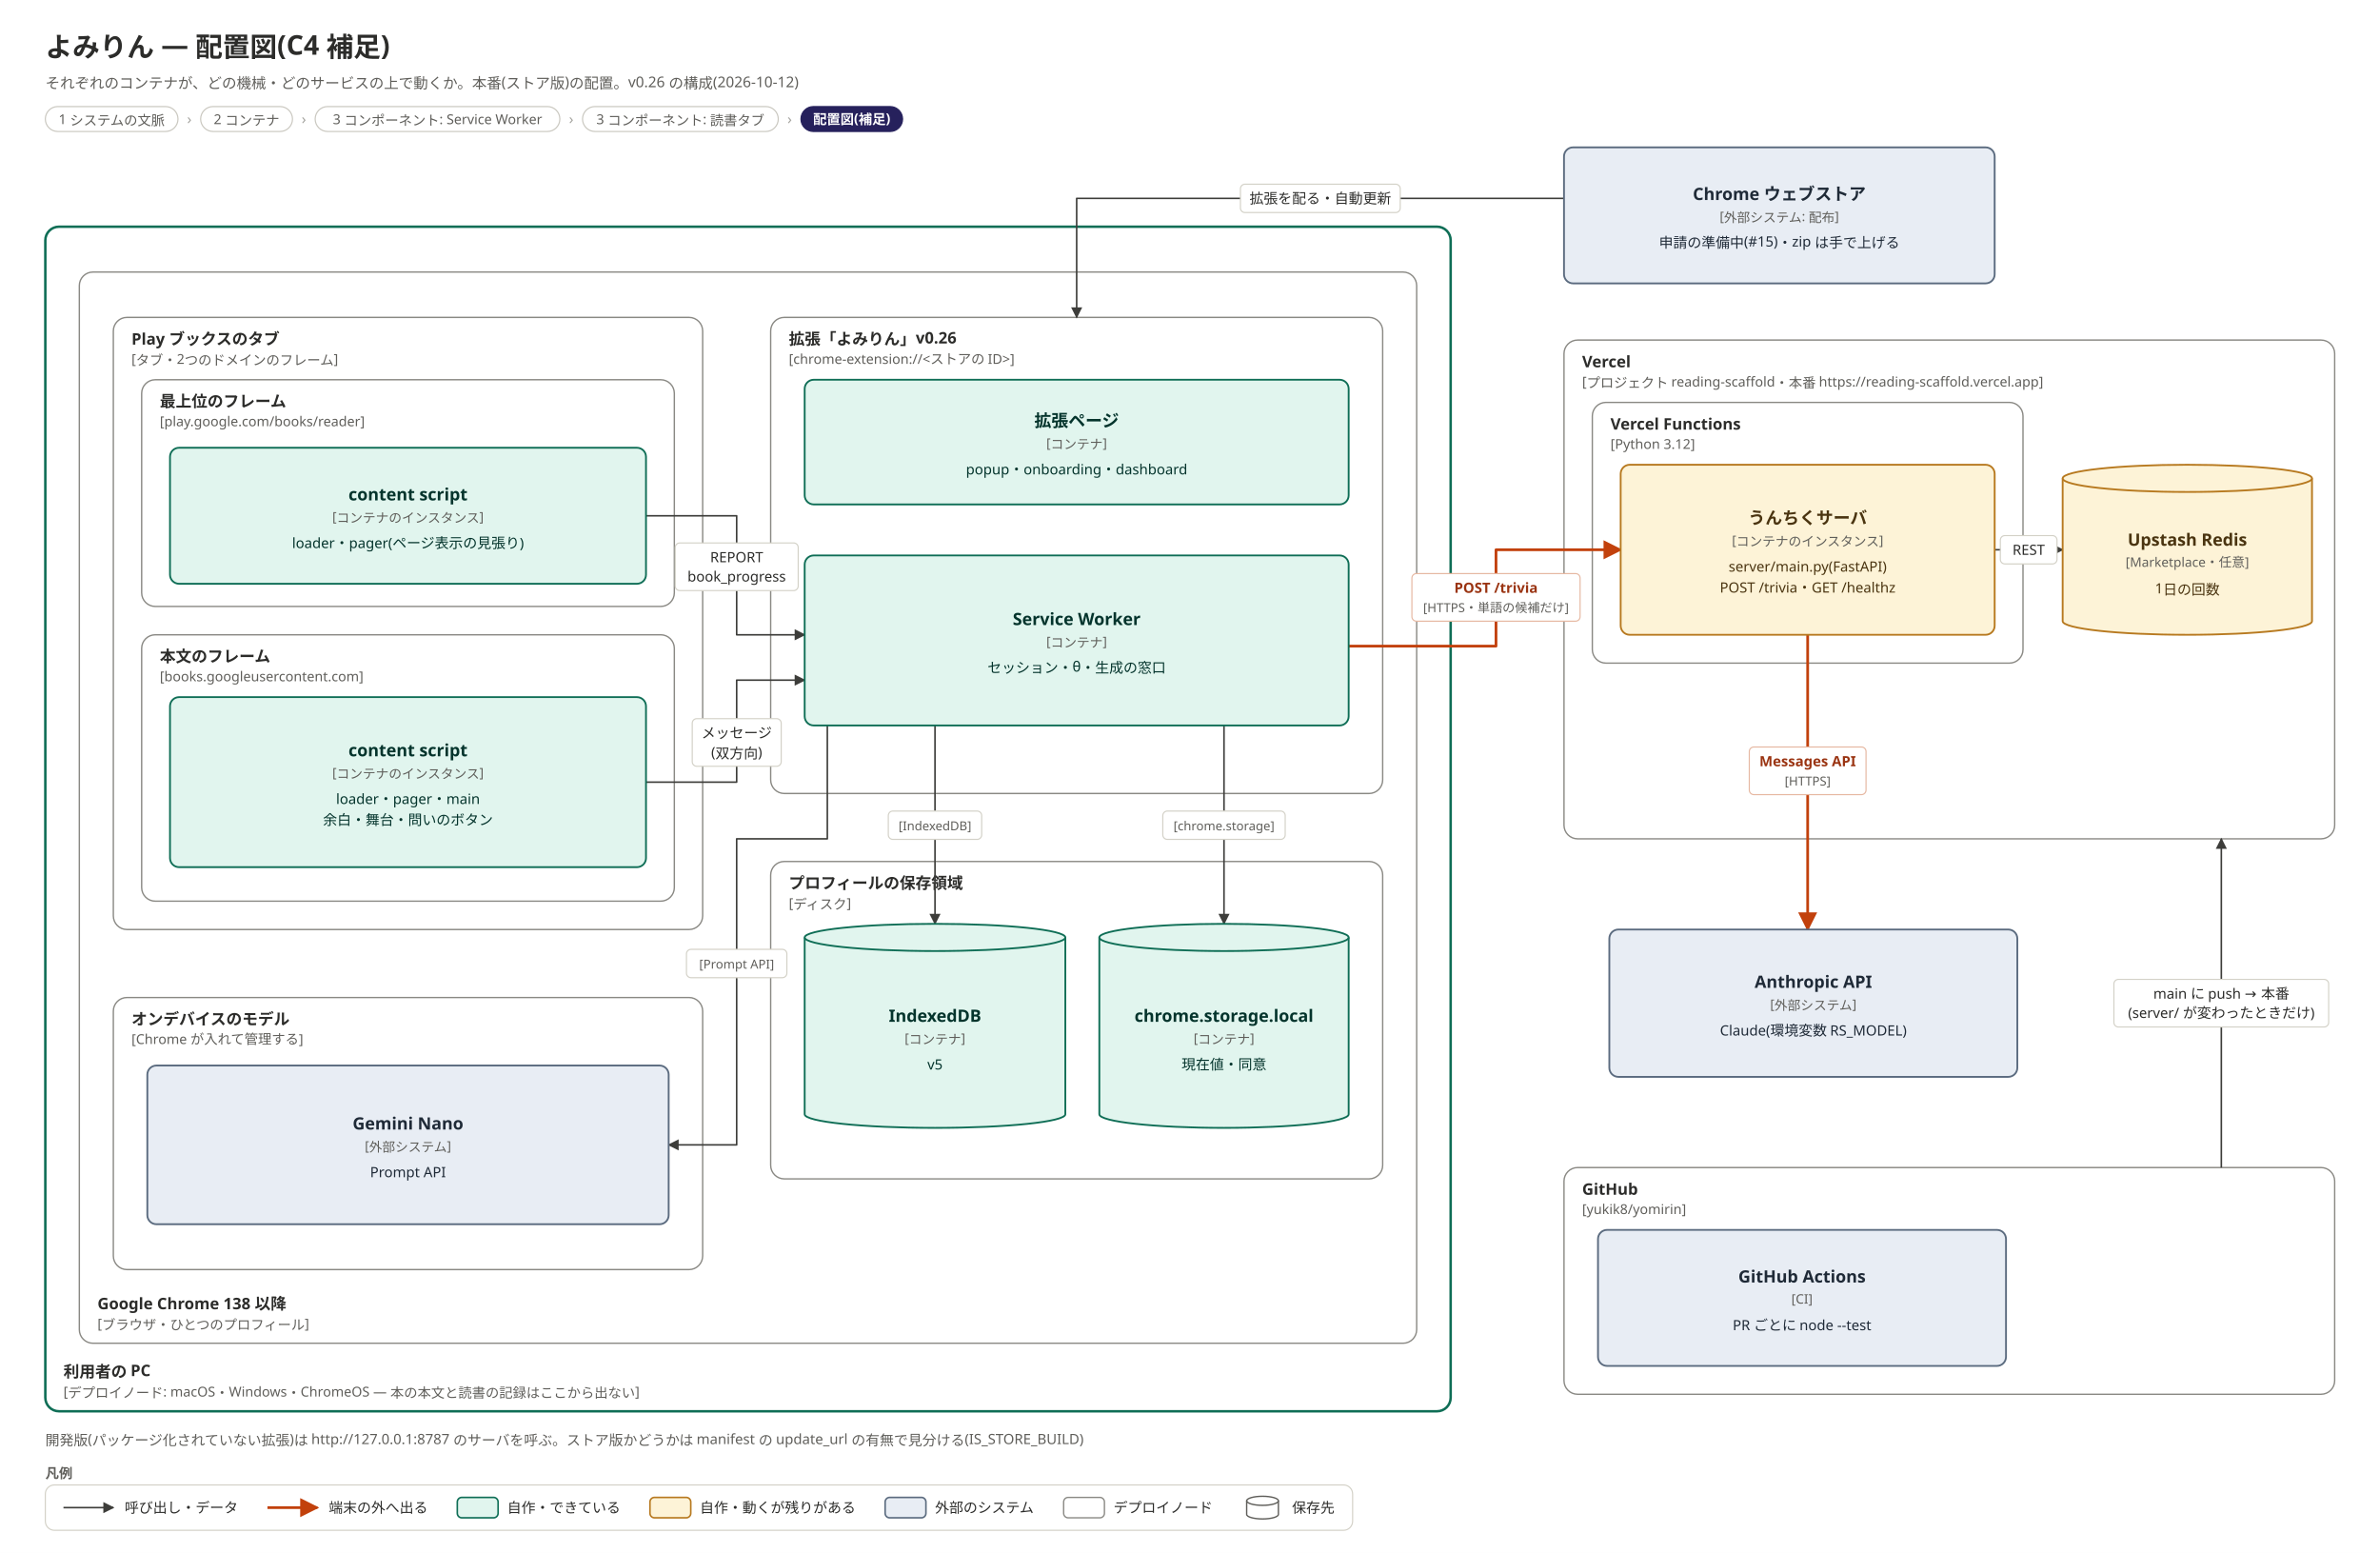
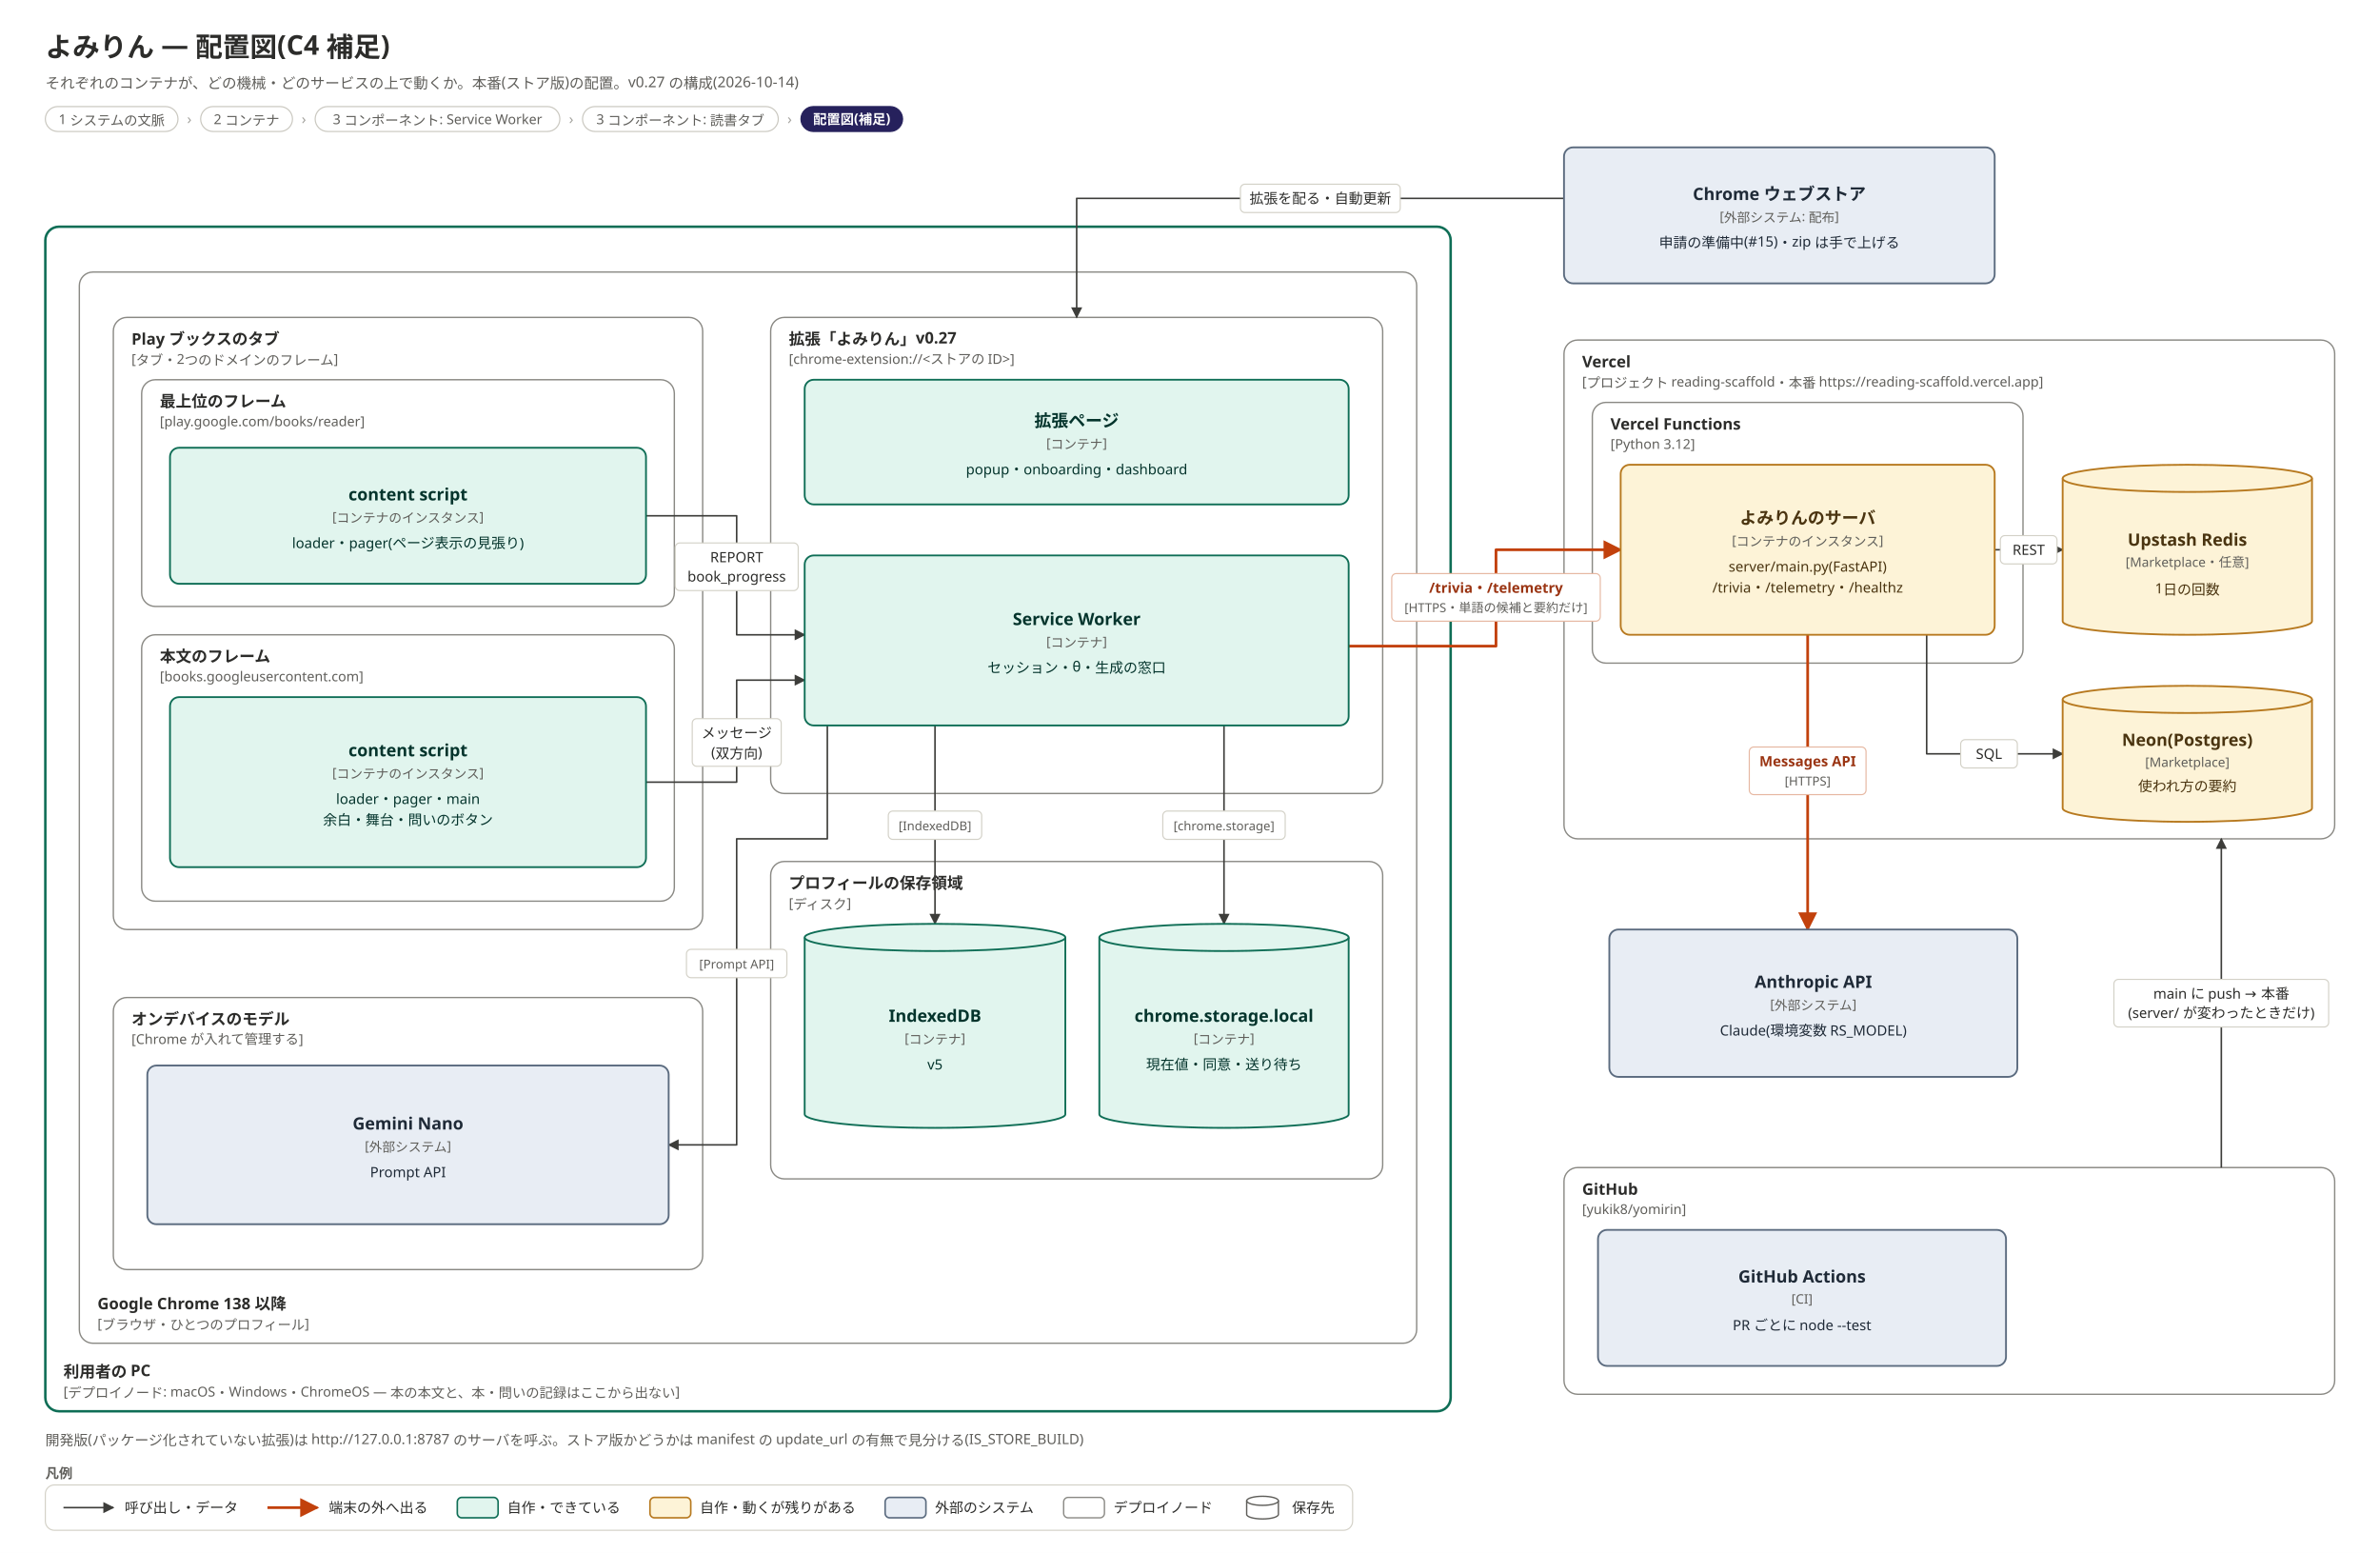
<svg xmlns="http://www.w3.org/2000/svg" viewBox="0 0 2100 1370" width="2100" height="1370" font-family="'Hiragino Sans','Hiragino Kaku Gothic ProN','Noto Sans JP','Yu Gothic',sans-serif">
  <defs>
    <marker id="a-main" viewBox="0 0 10 10" refX="9" refY="5" markerWidth="5.5" markerHeight="5.5" orient="auto-start-reverse">
      <path d="M0,0 L10,5 L0,10 z" fill="#534ab7" />
    </marker>
    <marker id="a-call" viewBox="0 0 10 10" refX="9" refY="5" markerWidth="7" markerHeight="7" orient="auto-start-reverse">
      <path d="M0,0 L10,5 L0,10 z" fill="#3d3d3a" />
    </marker>
    <marker id="a-user" viewBox="0 0 10 10" refX="9" refY="5" markerWidth="7" markerHeight="7" orient="auto-start-reverse">
      <path d="M0,0 L10,5 L0,10 z" fill="#a3a29d" />
    </marker>
    <marker id="a-egress" viewBox="0 0 10 10" refX="9" refY="5" markerWidth="7" markerHeight="7" orient="auto-start-reverse">
      <path d="M0,0 L10,5 L0,10 z" fill="#c2410c" />
    </marker>
  </defs>
  <rect width="2100" height="1370" fill="#ffffff" />
  <rect x="40" y="200" width="1240" height="1045" rx="12" fill="none" stroke="#0f6e56" stroke-width="2.2" />
  <text x="56" y="1215" font-size="14" font-weight="700" fill="#2c2c2a">利用者の PC</text>
-   <text x="56" y="1232" font-size="12" fill="#5f5e5a">[デプロイノード: macOS・Windows・ChromeOS — 本の本文と読書の記録はここから出ない]</text>
+   <text x="56" y="1232" font-size="12" fill="#5f5e5a">[デプロイノード: macOS・Windows・ChromeOS — 本の本文と、本・問いの記録はここから出ない]</text>
  <rect x="70" y="240" width="1180" height="945" rx="12" fill="none" stroke="#8a8984" stroke-width="1.2" />
  <text x="86" y="1155" font-size="14" font-weight="700" fill="#2c2c2a">Google Chrome 138 以降</text>
  <text x="86" y="1172" font-size="12" fill="#5f5e5a">[ブラウザ・ひとつのプロフィール]</text>
  <rect x="100" y="280" width="520" height="540" rx="12" fill="none" stroke="#8a8984" stroke-width="1.2" />
  <text x="116" y="304" font-size="14" font-weight="700" fill="#2c2c2a">Play ブックスのタブ</text>
  <text x="116" y="321" font-size="12" fill="#5f5e5a">[タブ・2つのドメインのフレーム]</text>
  <rect x="125" y="335" width="470" height="200" rx="12" fill="none" stroke="#8a8984" stroke-width="1.2" />
  <text x="141" y="359" font-size="14" font-weight="700" fill="#2c2c2a">最上位のフレーム</text>
  <text x="141" y="376" font-size="12" fill="#5f5e5a">[play.google.com/books/reader]</text>
  <rect x="125" y="560" width="470" height="235" rx="12" fill="none" stroke="#8a8984" stroke-width="1.2" />
  <text x="141" y="584" font-size="14" font-weight="700" fill="#2c2c2a">本文のフレーム</text>
  <text x="141" y="601" font-size="12" fill="#5f5e5a">[books.googleusercontent.com]</text>
  <rect x="680" y="280" width="540" height="420" rx="12" fill="none" stroke="#8a8984" stroke-width="1.2" />
-   <text x="696" y="304" font-size="14" font-weight="700" fill="#2c2c2a">拡張「よみりん」v0.26</text>
+   <text x="696" y="304" font-size="14" font-weight="700" fill="#2c2c2a">拡張「よみりん」v0.27</text>
  <text x="696" y="321" font-size="12" fill="#5f5e5a">[chrome-extension://&lt;ストアの ID&gt;]</text>
  <rect x="680" y="760" width="540" height="280" rx="12" fill="none" stroke="#8a8984" stroke-width="1.2" />
  <text x="696" y="784" font-size="14" font-weight="700" fill="#2c2c2a">プロフィールの保存領域</text>
  <text x="696" y="801" font-size="12" fill="#5f5e5a">[ディスク]</text>
  <rect x="100" y="880" width="520" height="240" rx="12" fill="none" stroke="#8a8984" stroke-width="1.2" />
  <text x="116" y="904" font-size="14" font-weight="700" fill="#2c2c2a">オンデバイスのモデル</text>
  <text x="116" y="921" font-size="12" fill="#5f5e5a">[Chrome が入れて管理する]</text>
  <rect x="1380" y="300" width="680" height="440" rx="12" fill="none" stroke="#8a8984" stroke-width="1.2" />
  <text x="1396" y="324" font-size="14" font-weight="700" fill="#2c2c2a">Vercel</text>
  <text x="1396" y="341" font-size="12" fill="#5f5e5a">[プロジェクト reading-scaffold・本番 https://reading-scaffold.vercel.app]</text>
  <rect x="1405" y="355" width="380" height="230" rx="12" fill="none" stroke="#8a8984" stroke-width="1.2" />
  <text x="1421" y="379" font-size="14" font-weight="700" fill="#2c2c2a">Vercel Functions</text>
  <text x="1421" y="396" font-size="12" fill="#5f5e5a">[Python 3.12]</text>
  <rect x="1380" y="1030" width="680" height="200" rx="12" fill="none" stroke="#8a8984" stroke-width="1.2" />
  <text x="1396" y="1054" font-size="14" font-weight="700" fill="#2c2c2a">GitHub</text>
  <text x="1396" y="1071" font-size="12" fill="#5f5e5a">[yukik8/yomirin]</text>
  <path d="M570,455 L650,455 L650,560 L710,560" fill="none" stroke="#3d3d3a" stroke-width="1.4" stroke-linejoin="round" marker-end="url(#a-call)" />
  <path d="M570,690 L650,690 L650,600 L710,600" fill="none" stroke="#3d3d3a" stroke-width="1.4" stroke-linejoin="round" marker-end="url(#a-call)" />
  <path d="M825,640 L825,815" fill="none" stroke="#3d3d3a" stroke-width="1.4" stroke-linejoin="round" marker-end="url(#a-call)" />
  <path d="M1080,640 L1080,815" fill="none" stroke="#3d3d3a" stroke-width="1.4" stroke-linejoin="round" marker-end="url(#a-call)" />
  <path d="M730,640 L730,740 L650,740 L650,1010 L590,1010" fill="none" stroke="#3d3d3a" stroke-width="1.4" stroke-linejoin="round" marker-end="url(#a-call)" />
  <path d="M1190,570 L1320,570 L1320,485 L1430,485" fill="none" stroke="#c2410c" stroke-width="2.4" stroke-linejoin="round" marker-end="url(#a-egress)" />
  <path d="M1760,485 L1820,485" fill="none" stroke="#3d3d3a" stroke-width="1.4" stroke-linejoin="round" marker-end="url(#a-call)" />
+   <path d="M1700,560 L1700,665 L1820,665" fill="none" stroke="#3d3d3a" stroke-width="1.4" stroke-linejoin="round" marker-end="url(#a-call)" />
  <path d="M1595,560 L1595,820" fill="none" stroke="#c2410c" stroke-width="2.4" stroke-linejoin="round" marker-end="url(#a-egress)" />
  <path d="M1380,175 L950,175 L950,280" fill="none" stroke="#3d3d3a" stroke-width="1.4" stroke-linejoin="round" marker-end="url(#a-call)" />
  <path d="M1960,1030 L1960,740" fill="none" stroke="#3d3d3a" stroke-width="1.4" stroke-linejoin="round" marker-end="url(#a-call)" />
  <rect x="150" y="395" width="420" height="120" rx="8" fill="#e1f5ee" stroke="#0f6e56" stroke-width="1.6" />
  <text x="360" y="441.45" text-anchor="middle" font-size="15" font-weight="700" fill="#04342c">content script</text>
  <text x="360" y="460.02" text-anchor="middle" font-size="11.5" fill="#5f5e5a">[コンテナのインスタンス]</text>
  <text x="360" y="483.5" text-anchor="middle" font-size="12.5" fill="#04342c">loader・pager(ページ表示の見張り)</text>
  <rect x="150" y="615" width="420" height="150" rx="8" fill="#e1f5ee" stroke="#0f6e56" stroke-width="1.6" />
  <text x="360" y="667.2" text-anchor="middle" font-size="15" font-weight="700" fill="#04342c">content script</text>
  <text x="360" y="685.77" text-anchor="middle" font-size="11.5" fill="#5f5e5a">[コンテナのインスタンス]</text>
  <text x="360" y="709.25" text-anchor="middle" font-size="12.5" fill="#04342c">loader・pager・main</text>
  <text x="360" y="727.75" text-anchor="middle" font-size="12.5" fill="#04342c">余白・舞台・問いのボタン</text>
  <rect x="710" y="335" width="480" height="110" rx="8" fill="#e1f5ee" stroke="#0f6e56" stroke-width="1.6" />
  <text x="950" y="376.45" text-anchor="middle" font-size="15" font-weight="700" fill="#04342c">拡張ページ</text>
  <text x="950" y="395.02" text-anchor="middle" font-size="11.5" fill="#5f5e5a">[コンテナ]</text>
  <text x="950" y="418.5" text-anchor="middle" font-size="12.5" fill="#04342c">popup・onboarding・dashboard</text>
  <rect x="710" y="490" width="480" height="150" rx="8" fill="#e1f5ee" stroke="#0f6e56" stroke-width="1.6" />
  <text x="950" y="551.45" text-anchor="middle" font-size="15" font-weight="700" fill="#04342c">Service Worker</text>
  <text x="950" y="570.02" text-anchor="middle" font-size="11.5" fill="#5f5e5a">[コンテナ]</text>
  <text x="950" y="593.5" text-anchor="middle" font-size="12.5" fill="#04342c">セッション・θ・生成の窓口</text>
  <path d="M710,827 a115,12 0 0 1 230,0 v156 a115,12 0 0 1 -230,0 z" fill="#e1f5ee" stroke="#0f6e56" stroke-width="1.6" />
  <path d="M710,827 a115,12 0 0 0 230,0" fill="none" stroke="#0f6e56" stroke-width="1.6" />
  <text x="825" y="901.45" text-anchor="middle" font-size="15" font-weight="700" fill="#04342c">IndexedDB</text>
  <text x="825" y="920.02" text-anchor="middle" font-size="11.5" fill="#5f5e5a">[コンテナ]</text>
  <text x="825" y="943.5" text-anchor="middle" font-size="12.5" fill="#04342c">v5</text>
  <path d="M970,827 a110,12 0 0 1 220,0 v156 a110,12 0 0 1 -220,0 z" fill="#e1f5ee" stroke="#0f6e56" stroke-width="1.6" />
  <path d="M970,827 a110,12 0 0 0 220,0" fill="none" stroke="#0f6e56" stroke-width="1.6" />
  <text x="1080" y="901.45" text-anchor="middle" font-size="15" font-weight="700" fill="#04342c">chrome.storage.local</text>
  <text x="1080" y="920.02" text-anchor="middle" font-size="11.5" fill="#5f5e5a">[コンテナ]</text>
-   <text x="1080" y="943.5" text-anchor="middle" font-size="12.5" fill="#04342c">現在値・同意</text>
+   <text x="1080" y="943.5" text-anchor="middle" font-size="12.5" fill="#04342c">現在値・同意・送り待ち</text>
  <rect x="130" y="940" width="460" height="140" rx="8" fill="#e8edf4" stroke="#5b6b7f" stroke-width="1.6" />
  <text x="360" y="996.45" text-anchor="middle" font-size="15" font-weight="700" fill="#1f2a37">Gemini Nano</text>
  <text x="360" y="1015.02" text-anchor="middle" font-size="11.5" fill="#5f5e5a">[外部システム]</text>
  <text x="360" y="1038.5" text-anchor="middle" font-size="12.5" fill="#1f2a37">Prompt API</text>
  <rect x="1430" y="410" width="330" height="150" rx="8" fill="#fdf3d7" stroke="#b7791f" stroke-width="1.6" />
-   <text x="1595" y="462.2" text-anchor="middle" font-size="15" font-weight="700" fill="#4a3410">うんちくサーバ</text>
+   <text x="1595" y="462.2" text-anchor="middle" font-size="15" font-weight="700" fill="#4a3410">よみりんのサーバ</text>
  <text x="1595" y="480.77" text-anchor="middle" font-size="11.5" fill="#5f5e5a">[コンテナのインスタンス]</text>
  <text x="1595" y="504.25" text-anchor="middle" font-size="12.5" fill="#4a3410">server/main.py(FastAPI)</text>
-   <text x="1595" y="522.75" text-anchor="middle" font-size="12.5" fill="#4a3410">POST /trivia・GET /healthz</text>
+   <text x="1595" y="522.75" text-anchor="middle" font-size="12.5" fill="#4a3410">/trivia・/telemetry・/healthz</text>
  <path d="M1820,422 a110,12 0 0 1 220,0 v126 a110,12 0 0 1 -220,0 z" fill="#fdf3d7" stroke="#b7791f" stroke-width="1.6" />
  <path d="M1820,422 a110,12 0 0 0 220,0" fill="none" stroke="#b7791f" stroke-width="1.6" />
  <text x="1930" y="481.45" text-anchor="middle" font-size="15" font-weight="700" fill="#4a3410">Upstash Redis</text>
  <text x="1930" y="500.02" text-anchor="middle" font-size="11.5" fill="#5f5e5a">[Marketplace・任意]</text>
  <text x="1930" y="523.5" text-anchor="middle" font-size="12.5" fill="#4a3410">1日の回数</text>
+   <path d="M1820,617 a110,12 0 0 1 220,0 v96 a110,12 0 0 1 -220,0 z" fill="#fdf3d7" stroke="#b7791f" stroke-width="1.6" />
+   <path d="M1820,617 a110,12 0 0 0 220,0" fill="none" stroke="#b7791f" stroke-width="1.6" />
+   <text x="1930" y="658" text-anchor="middle" font-size="15" font-weight="700" fill="#4a3410">Neon(Postgres)</text>
+   <text x="1930" y="676.5" text-anchor="middle" font-size="11.5" fill="#5f5e5a">[Marketplace]</text>
+   <text x="1930" y="698" text-anchor="middle" font-size="12.5" fill="#4a3410">使われ方の要約</text>
  <rect x="1420" y="820" width="360" height="130" rx="8" fill="#e8edf4" stroke="#5b6b7f" stroke-width="1.6" />
  <text x="1600" y="871.45" text-anchor="middle" font-size="15" font-weight="700" fill="#1f2a37">Anthropic API</text>
  <text x="1600" y="890.02" text-anchor="middle" font-size="11.5" fill="#5f5e5a">[外部システム]</text>
  <text x="1600" y="913.5" text-anchor="middle" font-size="12.5" fill="#1f2a37">Claude(環境変数 RS_MODEL)</text>
  <rect x="1410" y="1085" width="360" height="120" rx="8" fill="#e8edf4" stroke="#5b6b7f" stroke-width="1.6" />
  <text x="1590" y="1131.45" text-anchor="middle" font-size="15" font-weight="700" fill="#1f2a37">GitHub Actions</text>
  <text x="1590" y="1150.02" text-anchor="middle" font-size="11.5" fill="#5f5e5a">[CI]</text>
  <text x="1590" y="1173.5" text-anchor="middle" font-size="12.5" fill="#1f2a37">PR ごとに node --test</text>
  <rect x="1380" y="130" width="380" height="120" rx="8" fill="#e8edf4" stroke="#5b6b7f" stroke-width="1.6" />
  <text x="1570" y="176.45" text-anchor="middle" font-size="15" font-weight="700" fill="#1f2a37">Chrome ウェブストア</text>
  <text x="1570" y="195.02" text-anchor="middle" font-size="11.5" fill="#5f5e5a">[外部システム: 配布]</text>
  <text x="1570" y="218.5" text-anchor="middle" font-size="12.5" fill="#1f2a37">申請の準備中(#15)・zip は手で上げる</text>
  <text x="40" y="50" font-size="24" font-weight="700" fill="#2c2c2a">よみりん — 配置図(C4 補足)</text>
-   <text x="40" y="78" font-size="13" fill="#5f5e5a">それぞれのコンテナが、どの機械・どのサービスの上で動くか。本番(ストア版)の配置。v0.26 の構成(2026-10-12)</text>
+   <text x="40" y="78" font-size="13" fill="#5f5e5a">それぞれのコンテナが、どの機械・どのサービスの上で動くか。本番(ストア版)の配置。v0.27 の構成(2026-10-14)</text>
  <rect x="40" y="94" width="117.04" height="22" rx="11" fill="#ffffff" stroke="#c9c7bf" stroke-width="1" />
  <text x="98.52" y="109.5" text-anchor="middle" font-size="12" fill="#5f5e5a">1 システムの文脈</text>
  <text x="165.04" y="109.5" font-size="13" fill="#a3a29d">›</text>
  <rect x="177.04" y="94" width="81.04" height="22" rx="11" fill="#ffffff" stroke="#c9c7bf" stroke-width="1" />
  <text x="217.56" y="109.5" text-anchor="middle" font-size="12" fill="#5f5e5a">2 コンテナ</text>
  <text x="266.08" y="109.5" font-size="13" fill="#a3a29d">›</text>
  <rect x="278.08" y="94" width="215.92" height="22" rx="11" fill="#ffffff" stroke="#c9c7bf" stroke-width="1" />
  <text x="386.04" y="109.5" text-anchor="middle" font-size="12" fill="#5f5e5a">3 コンポーネント: Service Worker</text>
  <text x="502" y="109.5" font-size="13" fill="#a3a29d">›</text>
  <rect x="514" y="94" width="172.72" height="22" rx="11" fill="#ffffff" stroke="#c9c7bf" stroke-width="1" />
  <text x="600.36" y="109.5" text-anchor="middle" font-size="12" fill="#5f5e5a">3 コンポーネント: 読書タブ</text>
  <text x="694.72" y="109.5" font-size="13" fill="#a3a29d">›</text>
  <rect x="706.72" y="94" width="89.68" height="22" rx="11" fill="#26215c" stroke="#26215c" stroke-width="1" />
  <text x="751.56" y="109.5" text-anchor="middle" font-size="12" font-weight="600" fill="#ffffff">配置図(補足)</text>
  <rect x="595.8" y="479" width="108.5" height="42" rx="4" fill="#ffffff" stroke="#d3d1c7" stroke-width="1" />
  <text x="650" y="496" text-anchor="middle" font-size="12.5" fill="#2c2c2a">REPORT</text>
  <text x="650" y="513" text-anchor="middle" font-size="12.5" fill="#2c2c2a">book_progress</text>
  <rect x="610.8" y="634" width="78.5" height="42" rx="4" fill="#ffffff" stroke="#d3d1c7" stroke-width="1" />
  <text x="650" y="651" text-anchor="middle" font-size="12.5" fill="#2c2c2a">メッセージ</text>
  <text x="650" y="668" text-anchor="middle" font-size="12.5" fill="#2c2c2a">(双方向)</text>
  <rect x="783.8" y="715.5" width="82.4" height="25" rx="4" fill="#ffffff" stroke="#d3d1c7" stroke-width="1" />
  <text x="825" y="732.5" text-anchor="middle" font-size="11" fill="#5f5e5a">[IndexedDB]</text>
  <rect x="1026" y="715.5" width="108" height="25" rx="4" fill="#ffffff" stroke="#d3d1c7" stroke-width="1" />
  <text x="1080" y="732.5" text-anchor="middle" font-size="11" fill="#5f5e5a">[chrome.storage]</text>
  <rect x="605.7" y="837.5" width="88.6" height="25" rx="4" fill="#ffffff" stroke="#d3d1c7" stroke-width="1" />
  <text x="650" y="854.5" text-anchor="middle" font-size="11" fill="#5f5e5a">[Prompt API]</text>
-   <rect x="1245.8" y="506" width="148.4" height="42" rx="4" fill="#ffffff" stroke="#e6b8a2" stroke-width="1" />
-   <text x="1320" y="523" text-anchor="middle" font-size="12.5" font-weight="600" fill="#9a3412">POST /trivia</text>
-   <text x="1320" y="540" text-anchor="middle" font-size="11" fill="#5f5e5a">[HTTPS・単語の候補だけ]</text>
+   <rect x="1228" y="506" width="184" height="42" rx="4" fill="#ffffff" stroke="#e6b8a2" stroke-width="1" />
+   <text x="1320" y="523" text-anchor="middle" font-size="12.5" font-weight="600" fill="#9a3412">/trivia・/telemetry</text>
+   <text x="1320" y="540" text-anchor="middle" font-size="11" fill="#5f5e5a">[HTTPS・単語の候補と要約だけ]</text>
+   <rect x="1730" y="652.5" width="50" height="25" rx="4" fill="#ffffff" stroke="#d3d1c7" stroke-width="1" />
+   <text x="1755" y="669.5" text-anchor="middle" font-size="12.5" fill="#2c2c2a">SQL</text>
  <rect x="1765" y="472.5" width="50" height="25" rx="4" fill="#ffffff" stroke="#d3d1c7" stroke-width="1" />
  <text x="1790" y="489.5" text-anchor="middle" font-size="12.5" fill="#2c2c2a">REST</text>
  <rect x="1543.5" y="659" width="103" height="42" rx="4" fill="#ffffff" stroke="#e6b8a2" stroke-width="1" />
  <text x="1595" y="676" text-anchor="middle" font-size="12.5" font-weight="600" fill="#9a3412">Messages API</text>
  <text x="1595" y="693" text-anchor="middle" font-size="11" fill="#5f5e5a">[HTTPS]</text>
  <rect x="1094.5" y="162.5" width="141" height="25" rx="4" fill="#ffffff" stroke="#d3d1c7" stroke-width="1" />
  <text x="1165" y="179.5" text-anchor="middle" font-size="12.5" fill="#2c2c2a">拡張を配る・自動更新</text>
  <rect x="1865.2" y="864" width="189.5" height="42" rx="4" fill="#ffffff" stroke="#d3d1c7" stroke-width="1" />
  <text x="1960" y="881" text-anchor="middle" font-size="12.5" fill="#2c2c2a">main に push → 本番</text>
  <text x="1960" y="898" text-anchor="middle" font-size="12.5" fill="#2c2c2a">(server/ が変わったときだけ)</text>
  <text x="40" y="1275" font-size="12.5" fill="#5f5e5a">開発版(パッケージ化されていない拡張)は http://127.0.0.1:8787 のサーバを呼ぶ。ストア版かどうかは manifest の update_url の有無で見分ける(IS_STORE_BUILD)</text>
  <rect x="40" y="1310" width="1153.5" height="40" rx="8" fill="#ffffff" stroke="#d3d1c7" stroke-width="1" />
  <text x="40" y="1304" font-size="12" font-weight="600" fill="#5f5e5a">凡例</text>
  <path d="M56,1330 L100,1330" stroke="#3d3d3a" stroke-width="1.4" marker-end="url(#a-call)" />
  <text x="110" y="1334.5" font-size="12.5" fill="#2c2c2a">呼び出し・データ</text>
  <path d="M236,1330 L280,1330" stroke="#c2410c" stroke-width="2.4" marker-end="url(#a-egress)" />
  <text x="290" y="1334.5" font-size="12.5" fill="#2c2c2a">端末の外へ出る</text>
  <rect x="403.5" y="1321" width="36" height="18" rx="4" fill="#e1f5ee" stroke="#0f6e56" stroke-width="1.4" />
  <text x="447.5" y="1334.5" font-size="12.5" fill="#2c2c2a">自作・できている</text>
  <rect x="573.5" y="1321" width="36" height="18" rx="4" fill="#fdf3d7" stroke="#b7791f" stroke-width="1.4" />
  <text x="617.5" y="1334.5" font-size="12.5" fill="#2c2c2a">自作・動くが残りがある</text>
  <rect x="781" y="1321" width="36" height="18" rx="4" fill="#e8edf4" stroke="#5b6b7f" stroke-width="1.4" />
  <text x="825" y="1334.5" font-size="12.5" fill="#2c2c2a">外部のシステム</text>
  <rect x="938.5" y="1321" width="36" height="18" rx="4" fill="#ffffff" stroke="#8a8984" stroke-width="1.2" />
  <text x="982.5" y="1334.5" font-size="12.5" fill="#2c2c2a">デプロイノード</text>
  <path d="M1100,1324 a14,4 0 0 1 28,0 v12 a14,4 0 0 1 -28,0 z" fill="#ffffff" stroke="#5f5e5a" stroke-width="1.2" />
  <path d="M1100,1324 a14,4 0 0 0 28,0" fill="none" stroke="#5f5e5a" stroke-width="1.2" />
  <text x="1140" y="1334.5" font-size="12.5" fill="#2c2c2a">保存先</text>
</svg>
